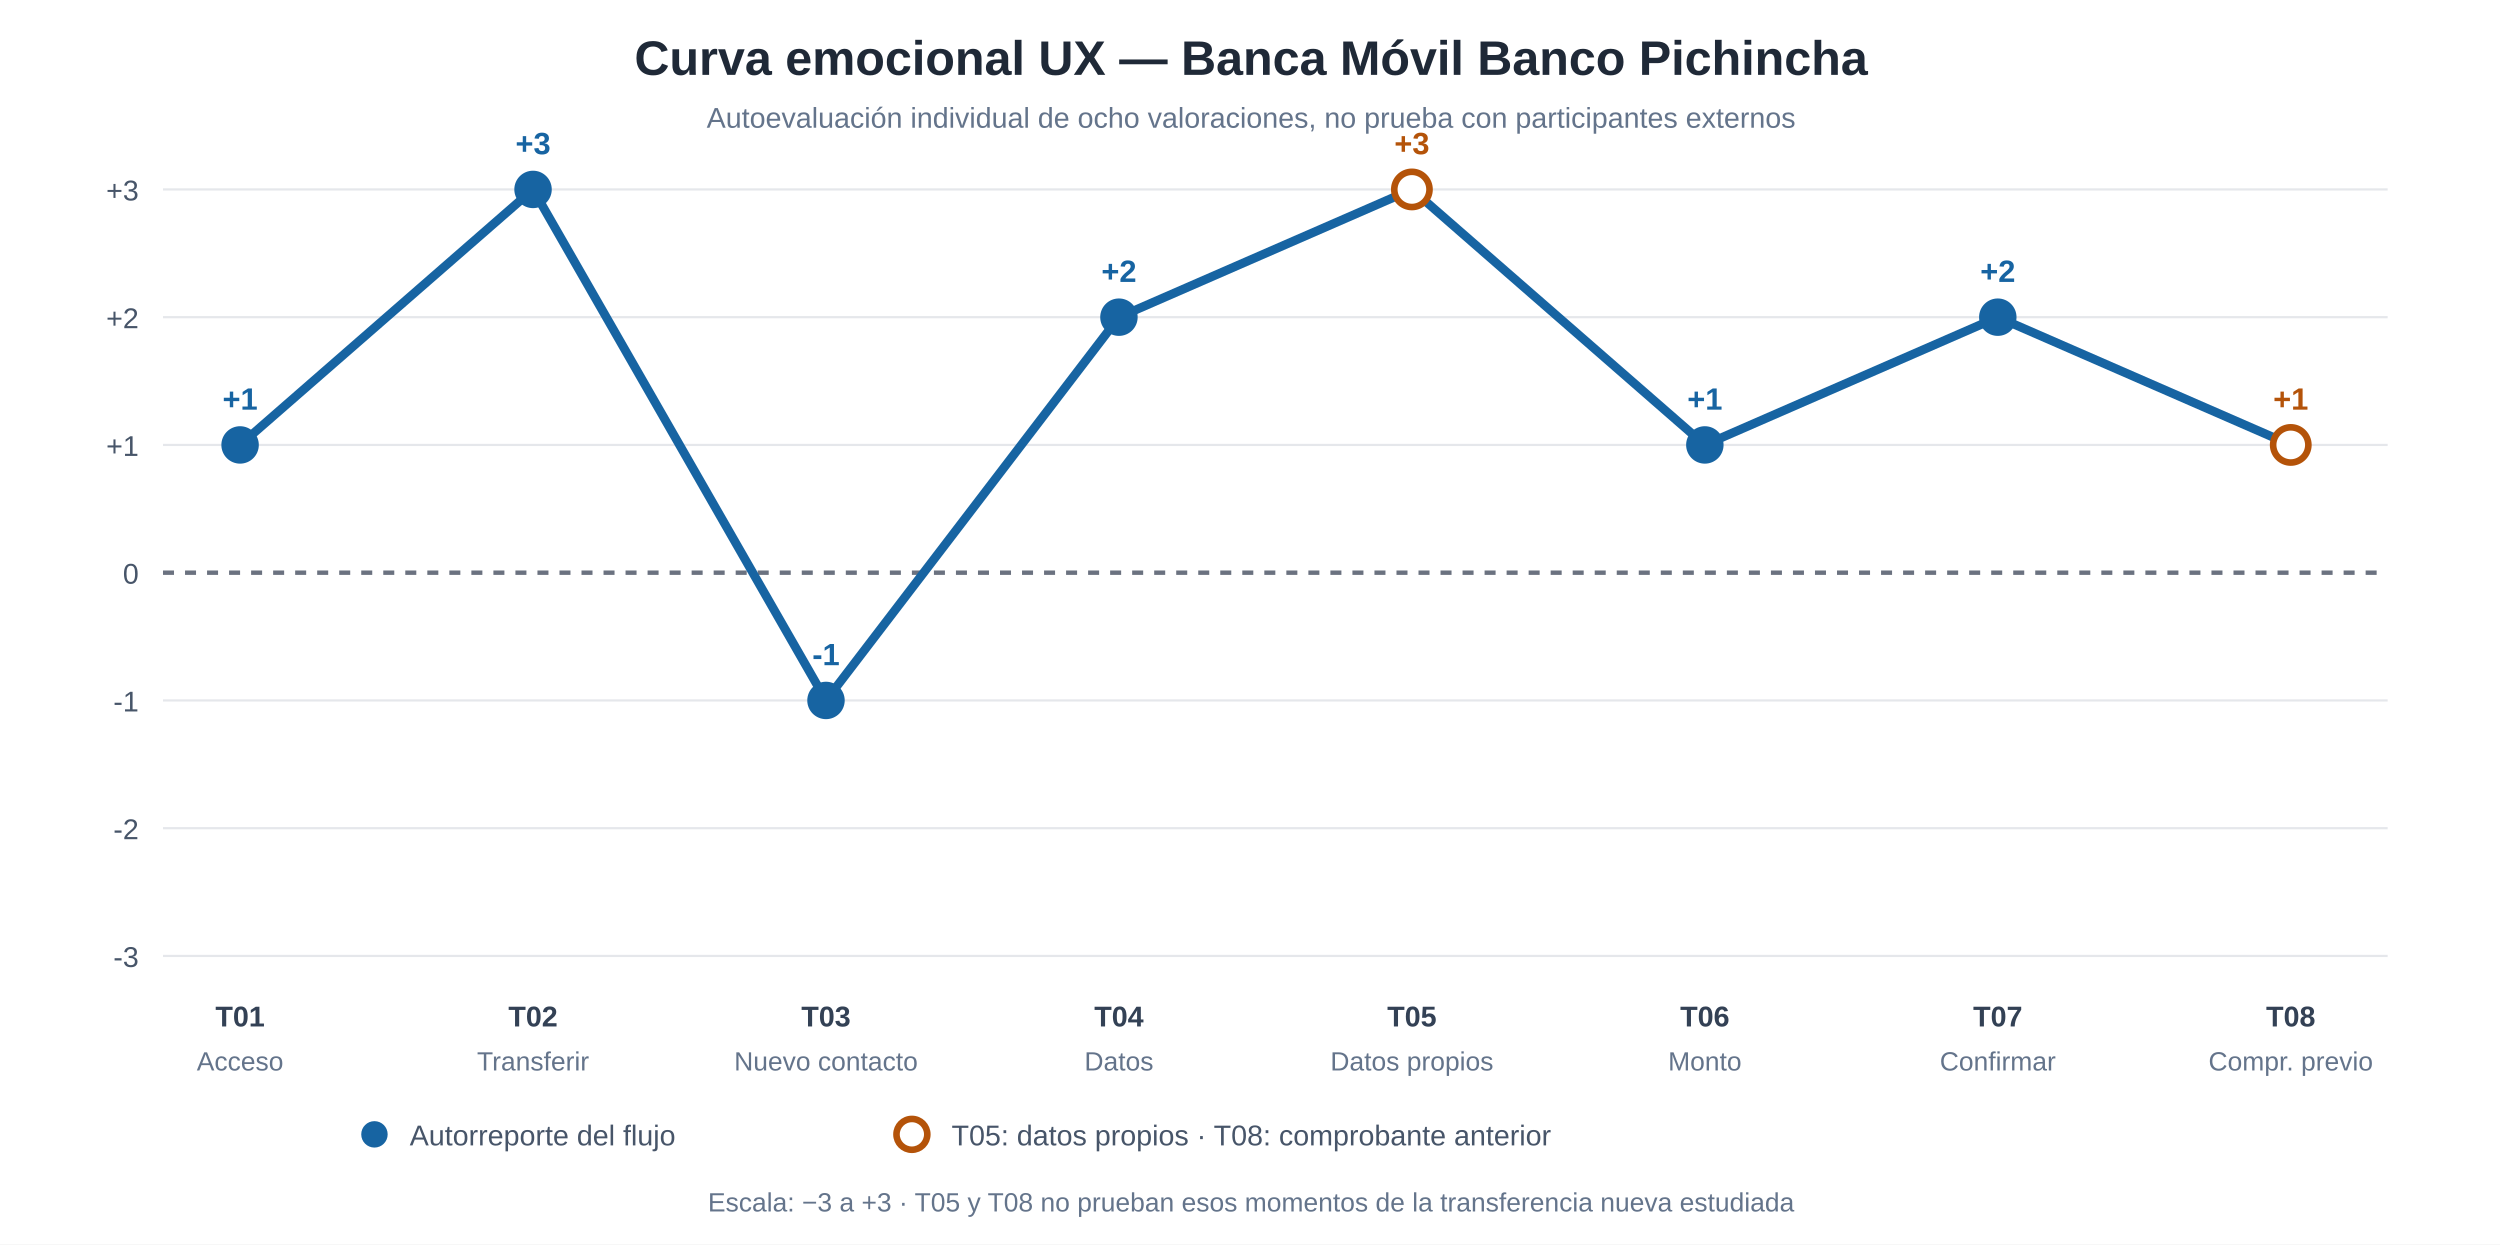
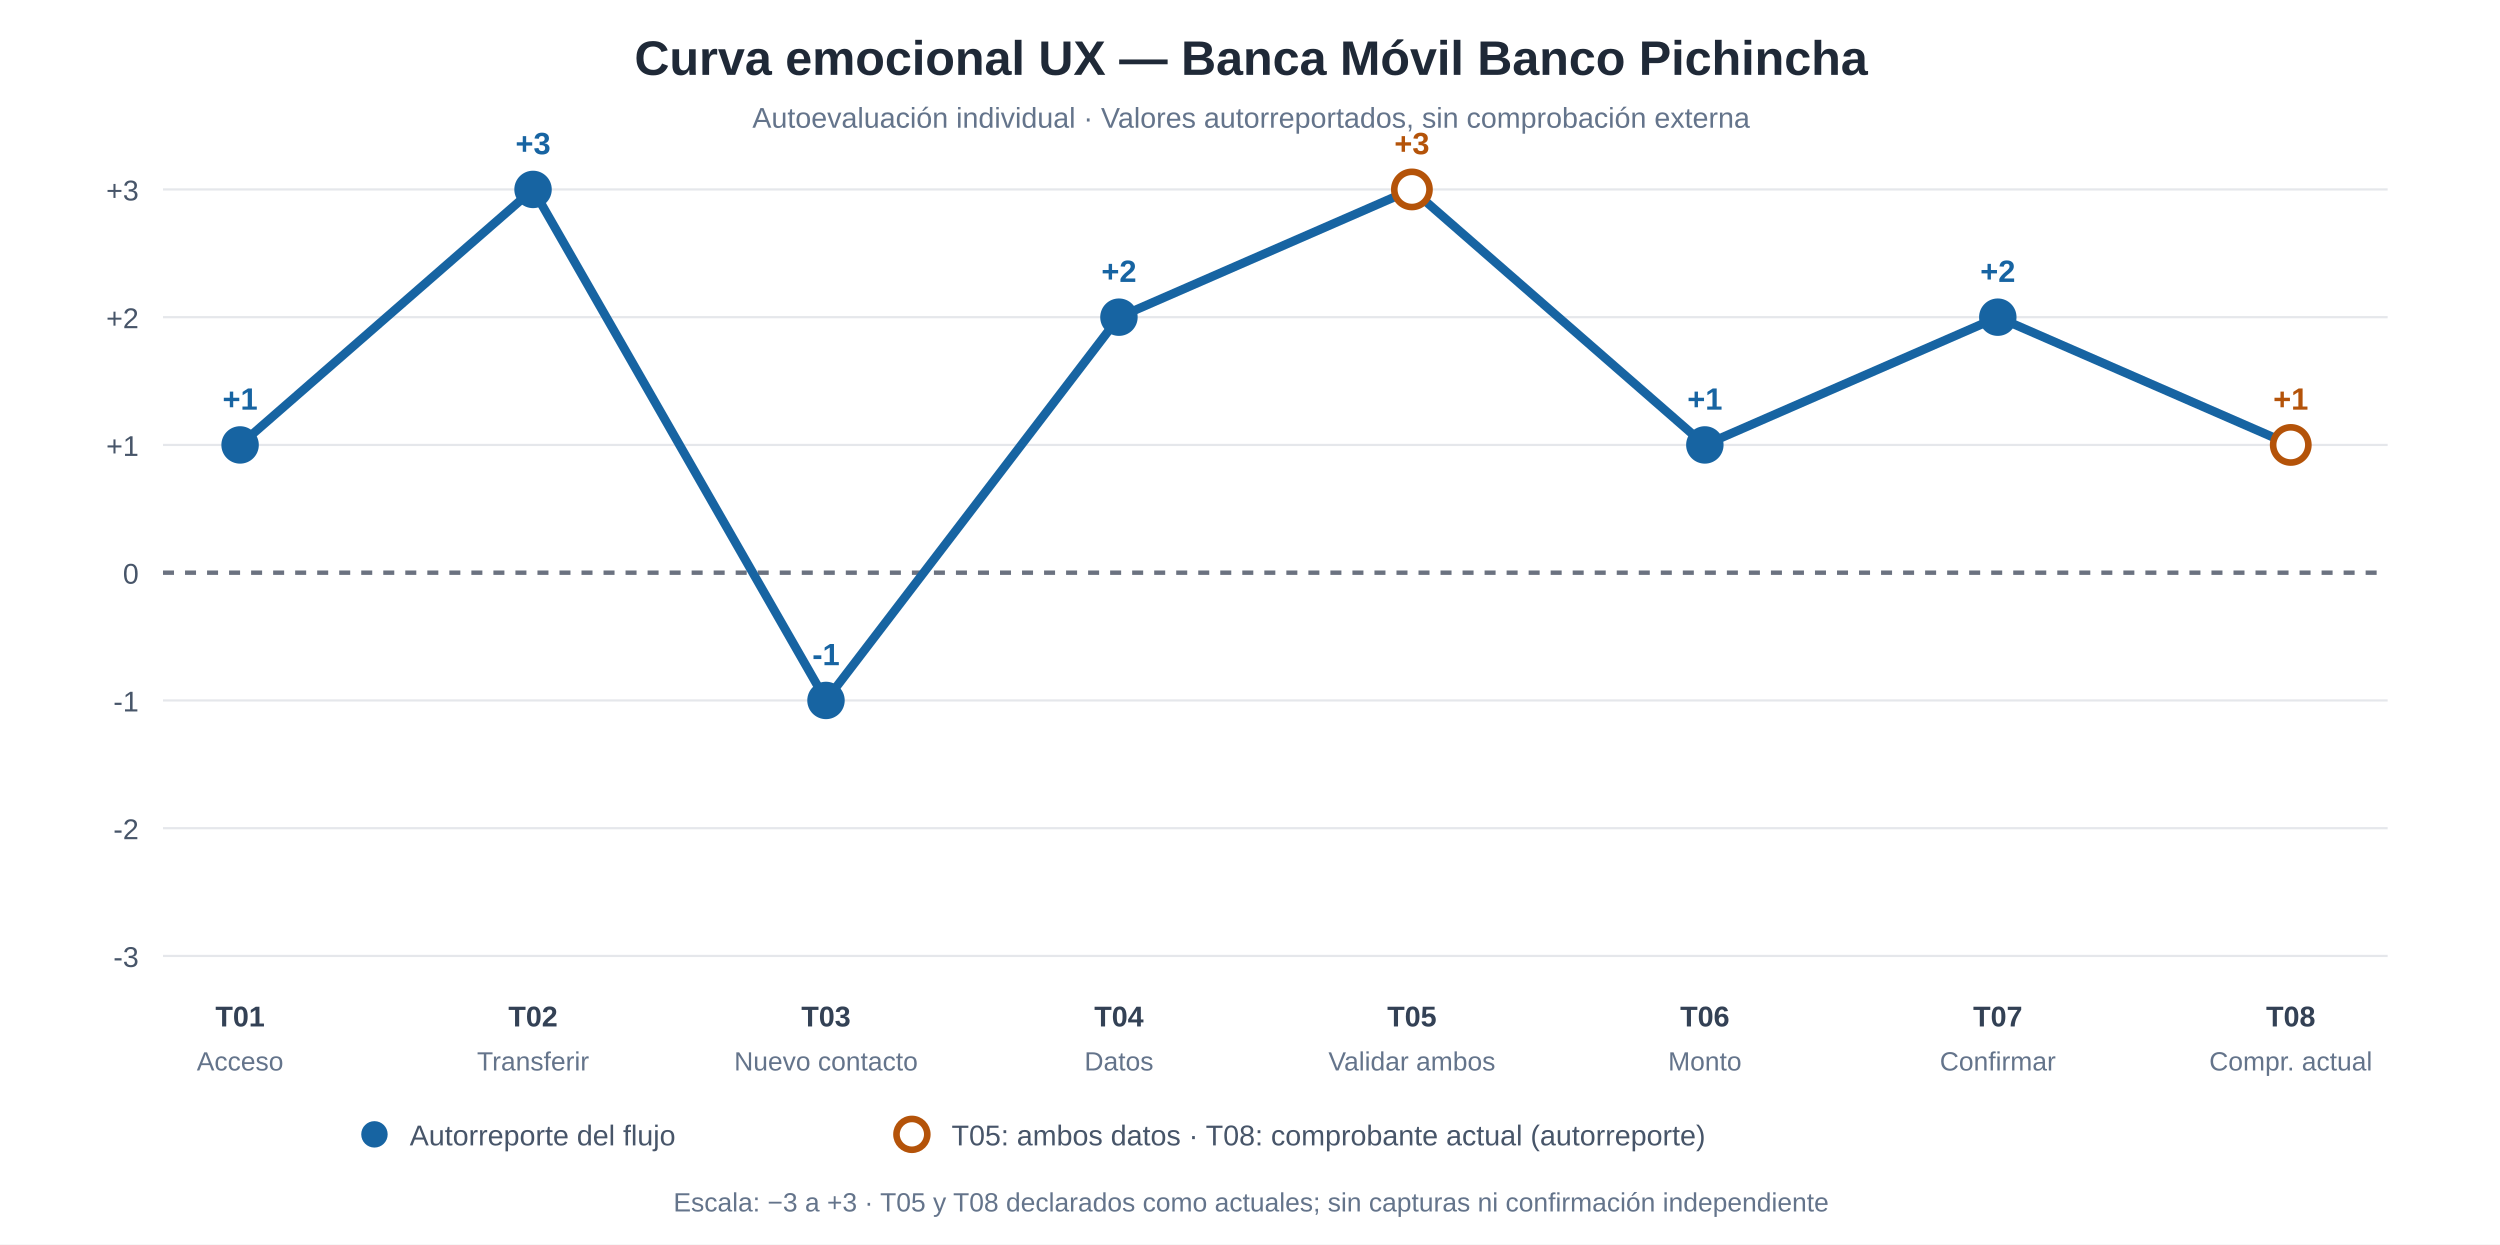
<svg xmlns="http://www.w3.org/2000/svg" width="1135" height="565" viewBox="0 0 1135 565">
  <rect width="1135" height="565" fill="#fff" />
  <text x="568" y="34" text-anchor="middle" font-family="Arial" font-size="22" font-weight="bold" fill="#1F2937">Curva emocional UX — Banca Móvil Banco Pichincha</text>
-   <text x="568" y="58" text-anchor="middle" font-family="Arial" font-size="13" fill="#64748b">Autoevaluación individual de ocho valoraciones, no prueba con participantes externos</text>
+   <text x="568" y="58" text-anchor="middle" font-family="Arial" font-size="13" fill="#64748b">Autoevaluación individual · Valores autorreportados, sin comprobación externa</text>
  <line x1="74" x2="1084" y1="434" y2="434" stroke="#E5E7EB" stroke-width="1" />
  <text x="63" y="439" text-anchor="end" font-family="Arial" font-size="13" fill="#475569">-3</text>
  <line x1="74" x2="1084" y1="376" y2="376" stroke="#E5E7EB" stroke-width="1" />
  <text x="63" y="381" text-anchor="end" font-family="Arial" font-size="13" fill="#475569">-2</text>
  <line x1="74" x2="1084" y1="318" y2="318" stroke="#E5E7EB" stroke-width="1" />
  <text x="63" y="323" text-anchor="end" font-family="Arial" font-size="13" fill="#475569">-1</text>
  <line x1="74" x2="1084" y1="260" y2="260" stroke="#6B7280" stroke-width="2" stroke-dasharray="5 5" />
  <text x="63" y="265" text-anchor="end" font-family="Arial" font-size="13" fill="#475569">0</text>
  <line x1="74" x2="1084" y1="202" y2="202" stroke="#E5E7EB" stroke-width="1" />
  <text x="63" y="207" text-anchor="end" font-family="Arial" font-size="13" fill="#475569">+1</text>
  <line x1="74" x2="1084" y1="144" y2="144" stroke="#E5E7EB" stroke-width="1" />
  <text x="63" y="149" text-anchor="end" font-family="Arial" font-size="13" fill="#475569">+2</text>
  <line x1="74" x2="1084" y1="86" y2="86" stroke="#E5E7EB" stroke-width="1" />
  <text x="63" y="91" text-anchor="end" font-family="Arial" font-size="13" fill="#475569">+3</text>
  <polyline points="109,202 242,86 375,318 508,144 641,86 774,202 907,144 1040,202" fill="none" stroke="#1764A2" stroke-width="4" stroke-linecap="round" stroke-linejoin="round" />
  <circle cx="109" cy="202" r="8" fill="#1764A2" stroke="#1764A2" stroke-width="1" />
  <text x="109" y="186" font-family="Arial" font-size="14" text-anchor="middle" font-weight="bold" fill="#1764A2">+1</text>
  <text x="109" y="466" font-family="Arial" font-size="13" text-anchor="middle" font-weight="bold" fill="#334155">T01</text>
  <text x="109" y="486" font-family="Arial" font-size="12" text-anchor="middle" fill="#64748b">Acceso</text>
  <circle cx="242" cy="86" r="8" fill="#1764A2" stroke="#1764A2" stroke-width="1" />
  <text x="242" y="70" font-family="Arial" font-size="14" text-anchor="middle" font-weight="bold" fill="#1764A2">+3</text>
  <text x="242" y="466" font-family="Arial" font-size="13" text-anchor="middle" font-weight="bold" fill="#334155">T02</text>
  <text x="242" y="486" font-family="Arial" font-size="12" text-anchor="middle" fill="#64748b">Transferir</text>
  <circle cx="375" cy="318" r="8" fill="#1764A2" stroke="#1764A2" stroke-width="1" />
  <text x="375" y="302" font-family="Arial" font-size="14" text-anchor="middle" font-weight="bold" fill="#1764A2">-1</text>
  <text x="375" y="466" font-family="Arial" font-size="13" text-anchor="middle" font-weight="bold" fill="#334155">T03</text>
  <text x="375" y="486" font-family="Arial" font-size="12" text-anchor="middle" fill="#64748b">Nuevo contacto</text>
  <circle cx="508" cy="144" r="8" fill="#1764A2" stroke="#1764A2" stroke-width="1" />
  <text x="508" y="128" font-family="Arial" font-size="14" text-anchor="middle" font-weight="bold" fill="#1764A2">+2</text>
  <text x="508" y="466" font-family="Arial" font-size="13" text-anchor="middle" font-weight="bold" fill="#334155">T04</text>
  <text x="508" y="486" font-family="Arial" font-size="12" text-anchor="middle" fill="#64748b">Datos</text>
  <circle cx="641" cy="86" r="8" fill="white" stroke="#B45309" stroke-width="3" />
  <text x="641" y="70" font-family="Arial" font-size="14" text-anchor="middle" font-weight="bold" fill="#B45309">+3</text>
  <text x="641" y="466" font-family="Arial" font-size="13" text-anchor="middle" font-weight="bold" fill="#334155">T05</text>
-   <text x="641" y="486" font-family="Arial" font-size="12" text-anchor="middle" fill="#64748b">Datos propios</text>
+   <text x="641" y="486" font-family="Arial" font-size="12" text-anchor="middle" fill="#64748b">Validar ambos</text>
  <circle cx="774" cy="202" r="8" fill="#1764A2" stroke="#1764A2" stroke-width="1" />
  <text x="774" y="186" font-family="Arial" font-size="14" text-anchor="middle" font-weight="bold" fill="#1764A2">+1</text>
  <text x="774" y="466" font-family="Arial" font-size="13" text-anchor="middle" font-weight="bold" fill="#334155">T06</text>
  <text x="774" y="486" font-family="Arial" font-size="12" text-anchor="middle" fill="#64748b">Monto</text>
  <circle cx="907" cy="144" r="8" fill="#1764A2" stroke="#1764A2" stroke-width="1" />
  <text x="907" y="128" font-family="Arial" font-size="14" text-anchor="middle" font-weight="bold" fill="#1764A2">+2</text>
  <text x="907" y="466" font-family="Arial" font-size="13" text-anchor="middle" font-weight="bold" fill="#334155">T07</text>
  <text x="907" y="486" font-family="Arial" font-size="12" text-anchor="middle" fill="#64748b">Confirmar</text>
  <circle cx="1040" cy="202" r="8" fill="white" stroke="#B45309" stroke-width="3" />
  <text x="1040" y="186" font-family="Arial" font-size="14" text-anchor="middle" font-weight="bold" fill="#B45309">+1</text>
  <text x="1040" y="466" font-family="Arial" font-size="13" text-anchor="middle" font-weight="bold" fill="#334155">T08</text>
-   <text x="1040" y="486" font-family="Arial" font-size="12" text-anchor="middle" fill="#64748b">Compr. previo</text>
+   <text x="1040" y="486" font-family="Arial" font-size="12" text-anchor="middle" fill="#64748b">Compr. actual</text>
  <circle cx="170" cy="515" r="6" fill="#1764A2" />
  <text x="186" y="520" font-family="Arial" font-size="13" fill="#475569">Autorreporte del flujo</text>
  <circle cx="414" cy="515" r="7" fill="white" stroke="#B45309" stroke-width="3" />
-   <text x="432" y="520" font-family="Arial" font-size="13" fill="#475569">T05: datos propios · T08: comprobante anterior</text>
-   <text x="568" y="550" text-anchor="middle" font-family="Arial" font-size="12" fill="#64748b">Escala: −3 a +3 · T05 y T08 no prueban esos momentos de la transferencia nueva estudiada</text>
+   <text x="432" y="520" font-family="Arial" font-size="13" fill="#475569">T05: ambos datos · T08: comprobante actual (autorreporte)</text>
+   <text x="568" y="550" text-anchor="middle" font-family="Arial" font-size="12" fill="#64748b">Escala: −3 a +3 · T05 y T08 declarados como actuales; sin capturas ni confirmación independiente</text>
</svg>
